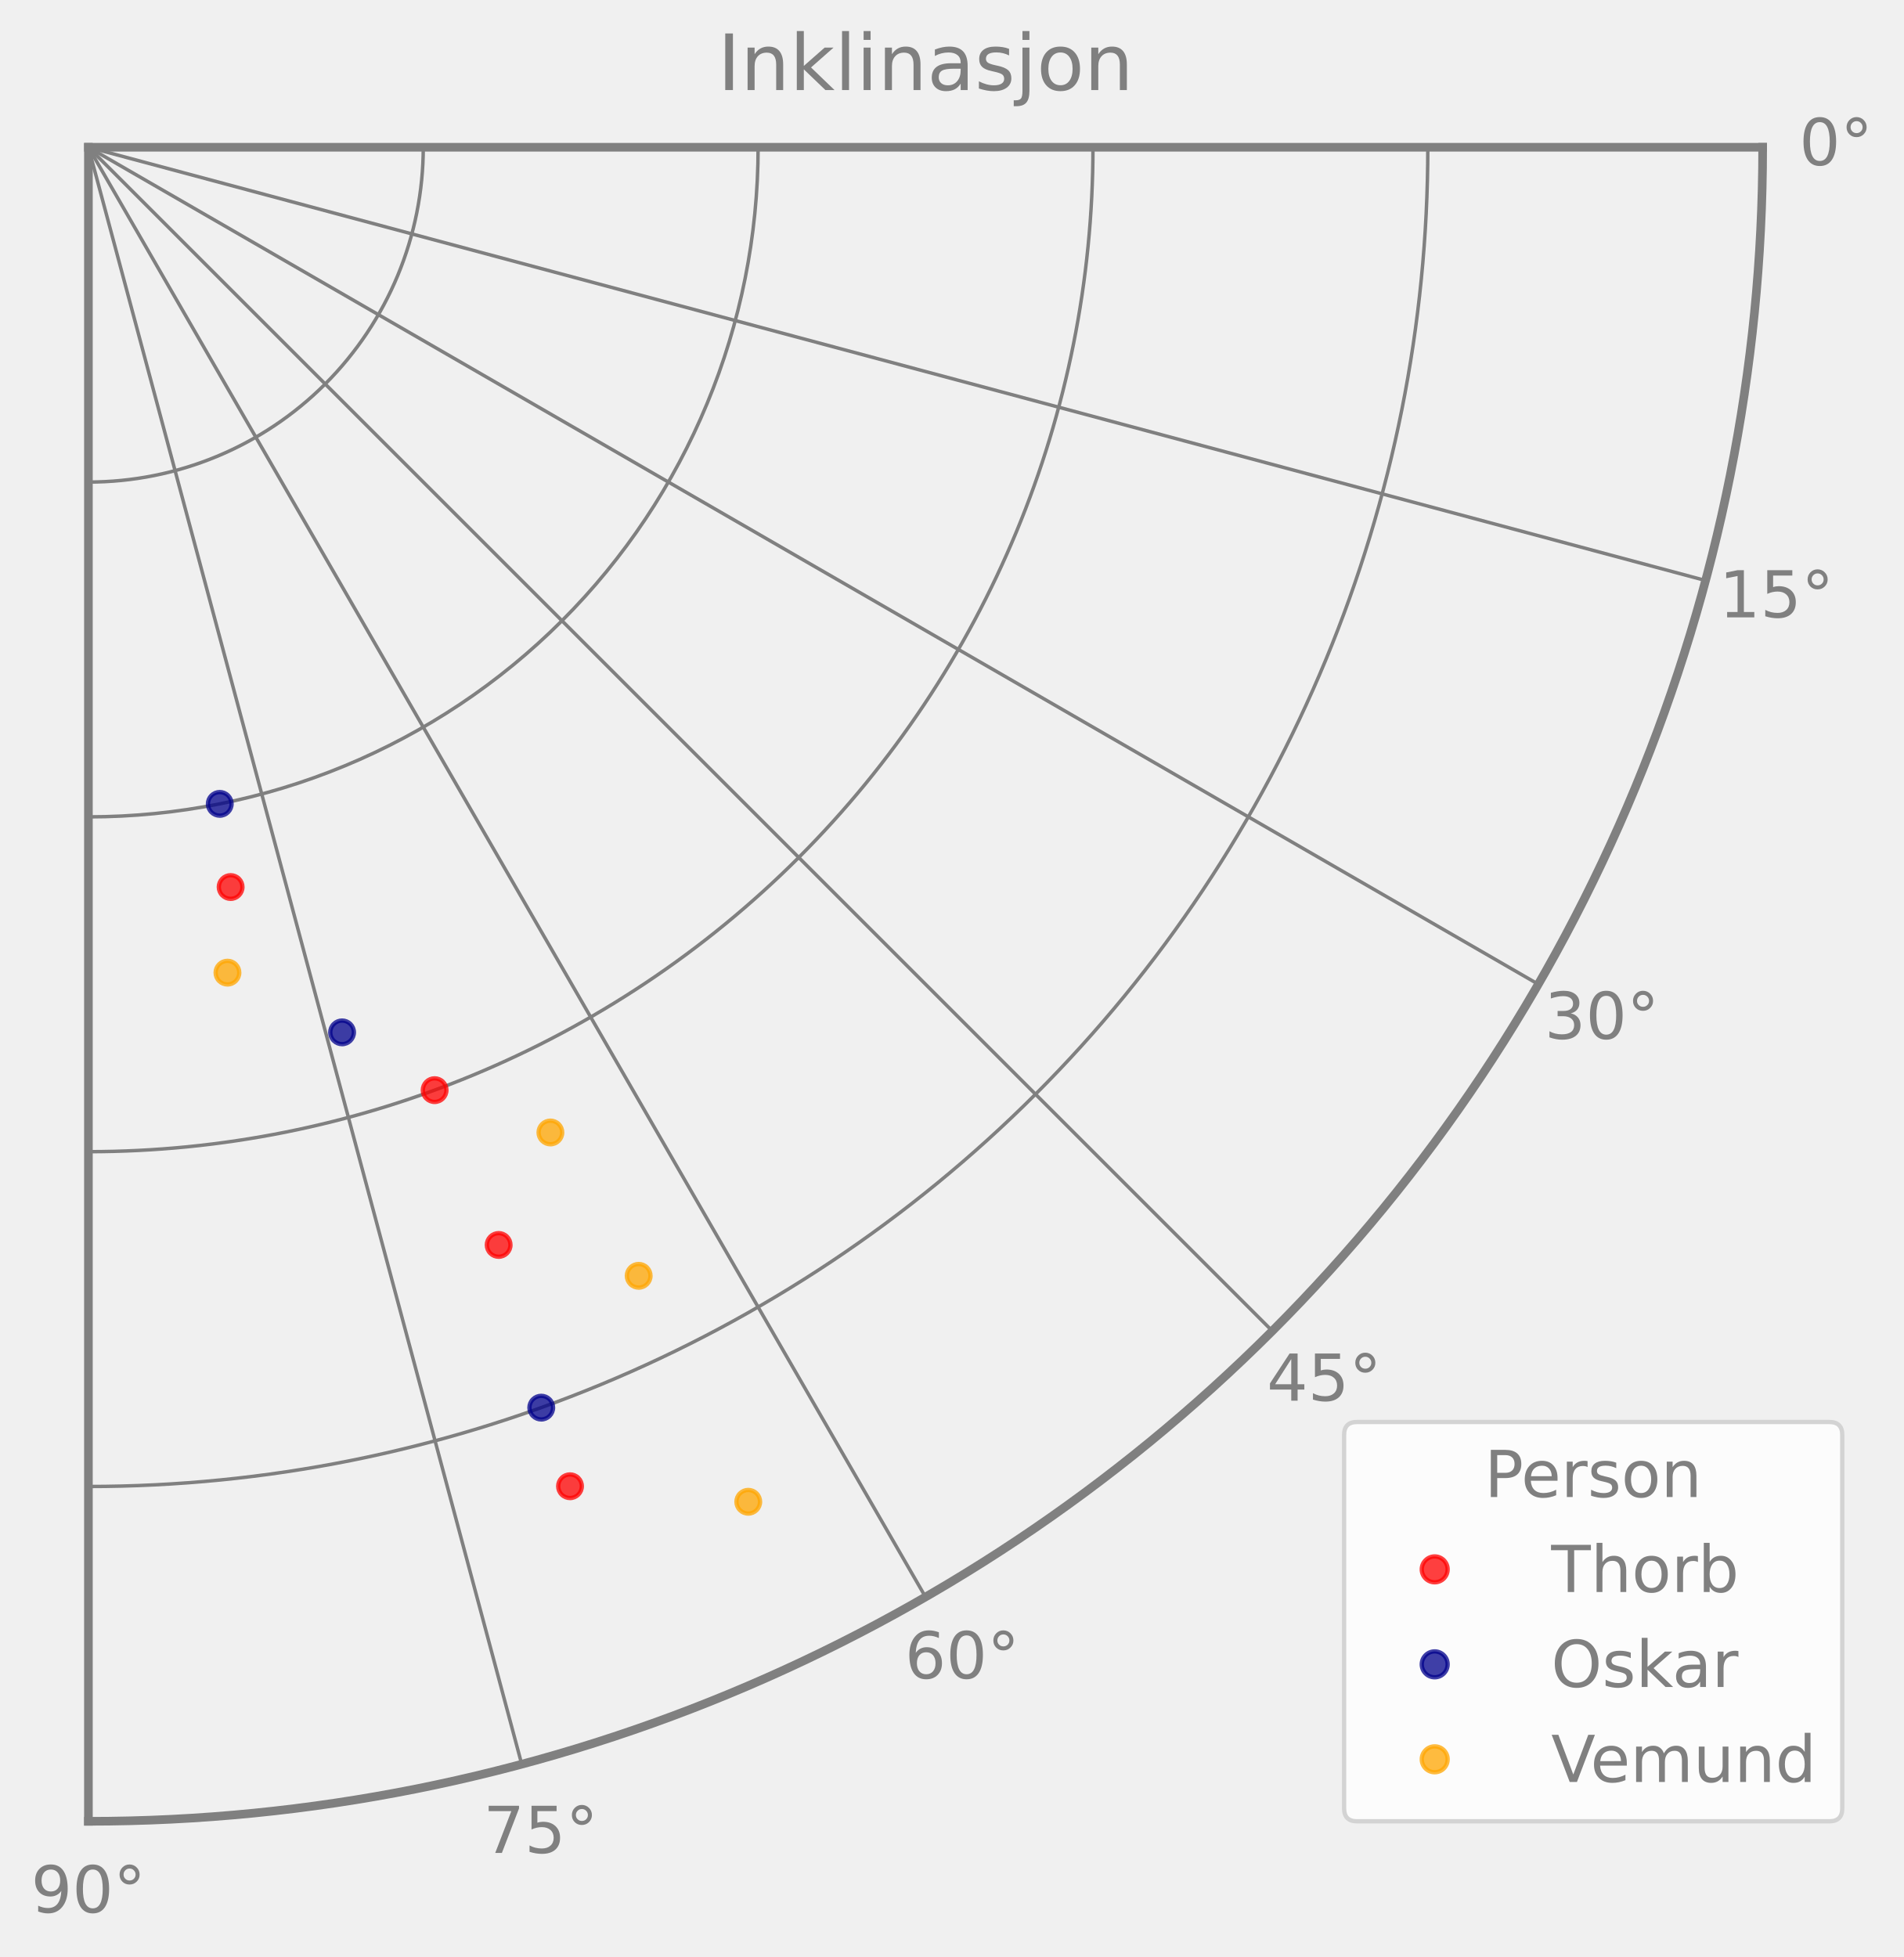
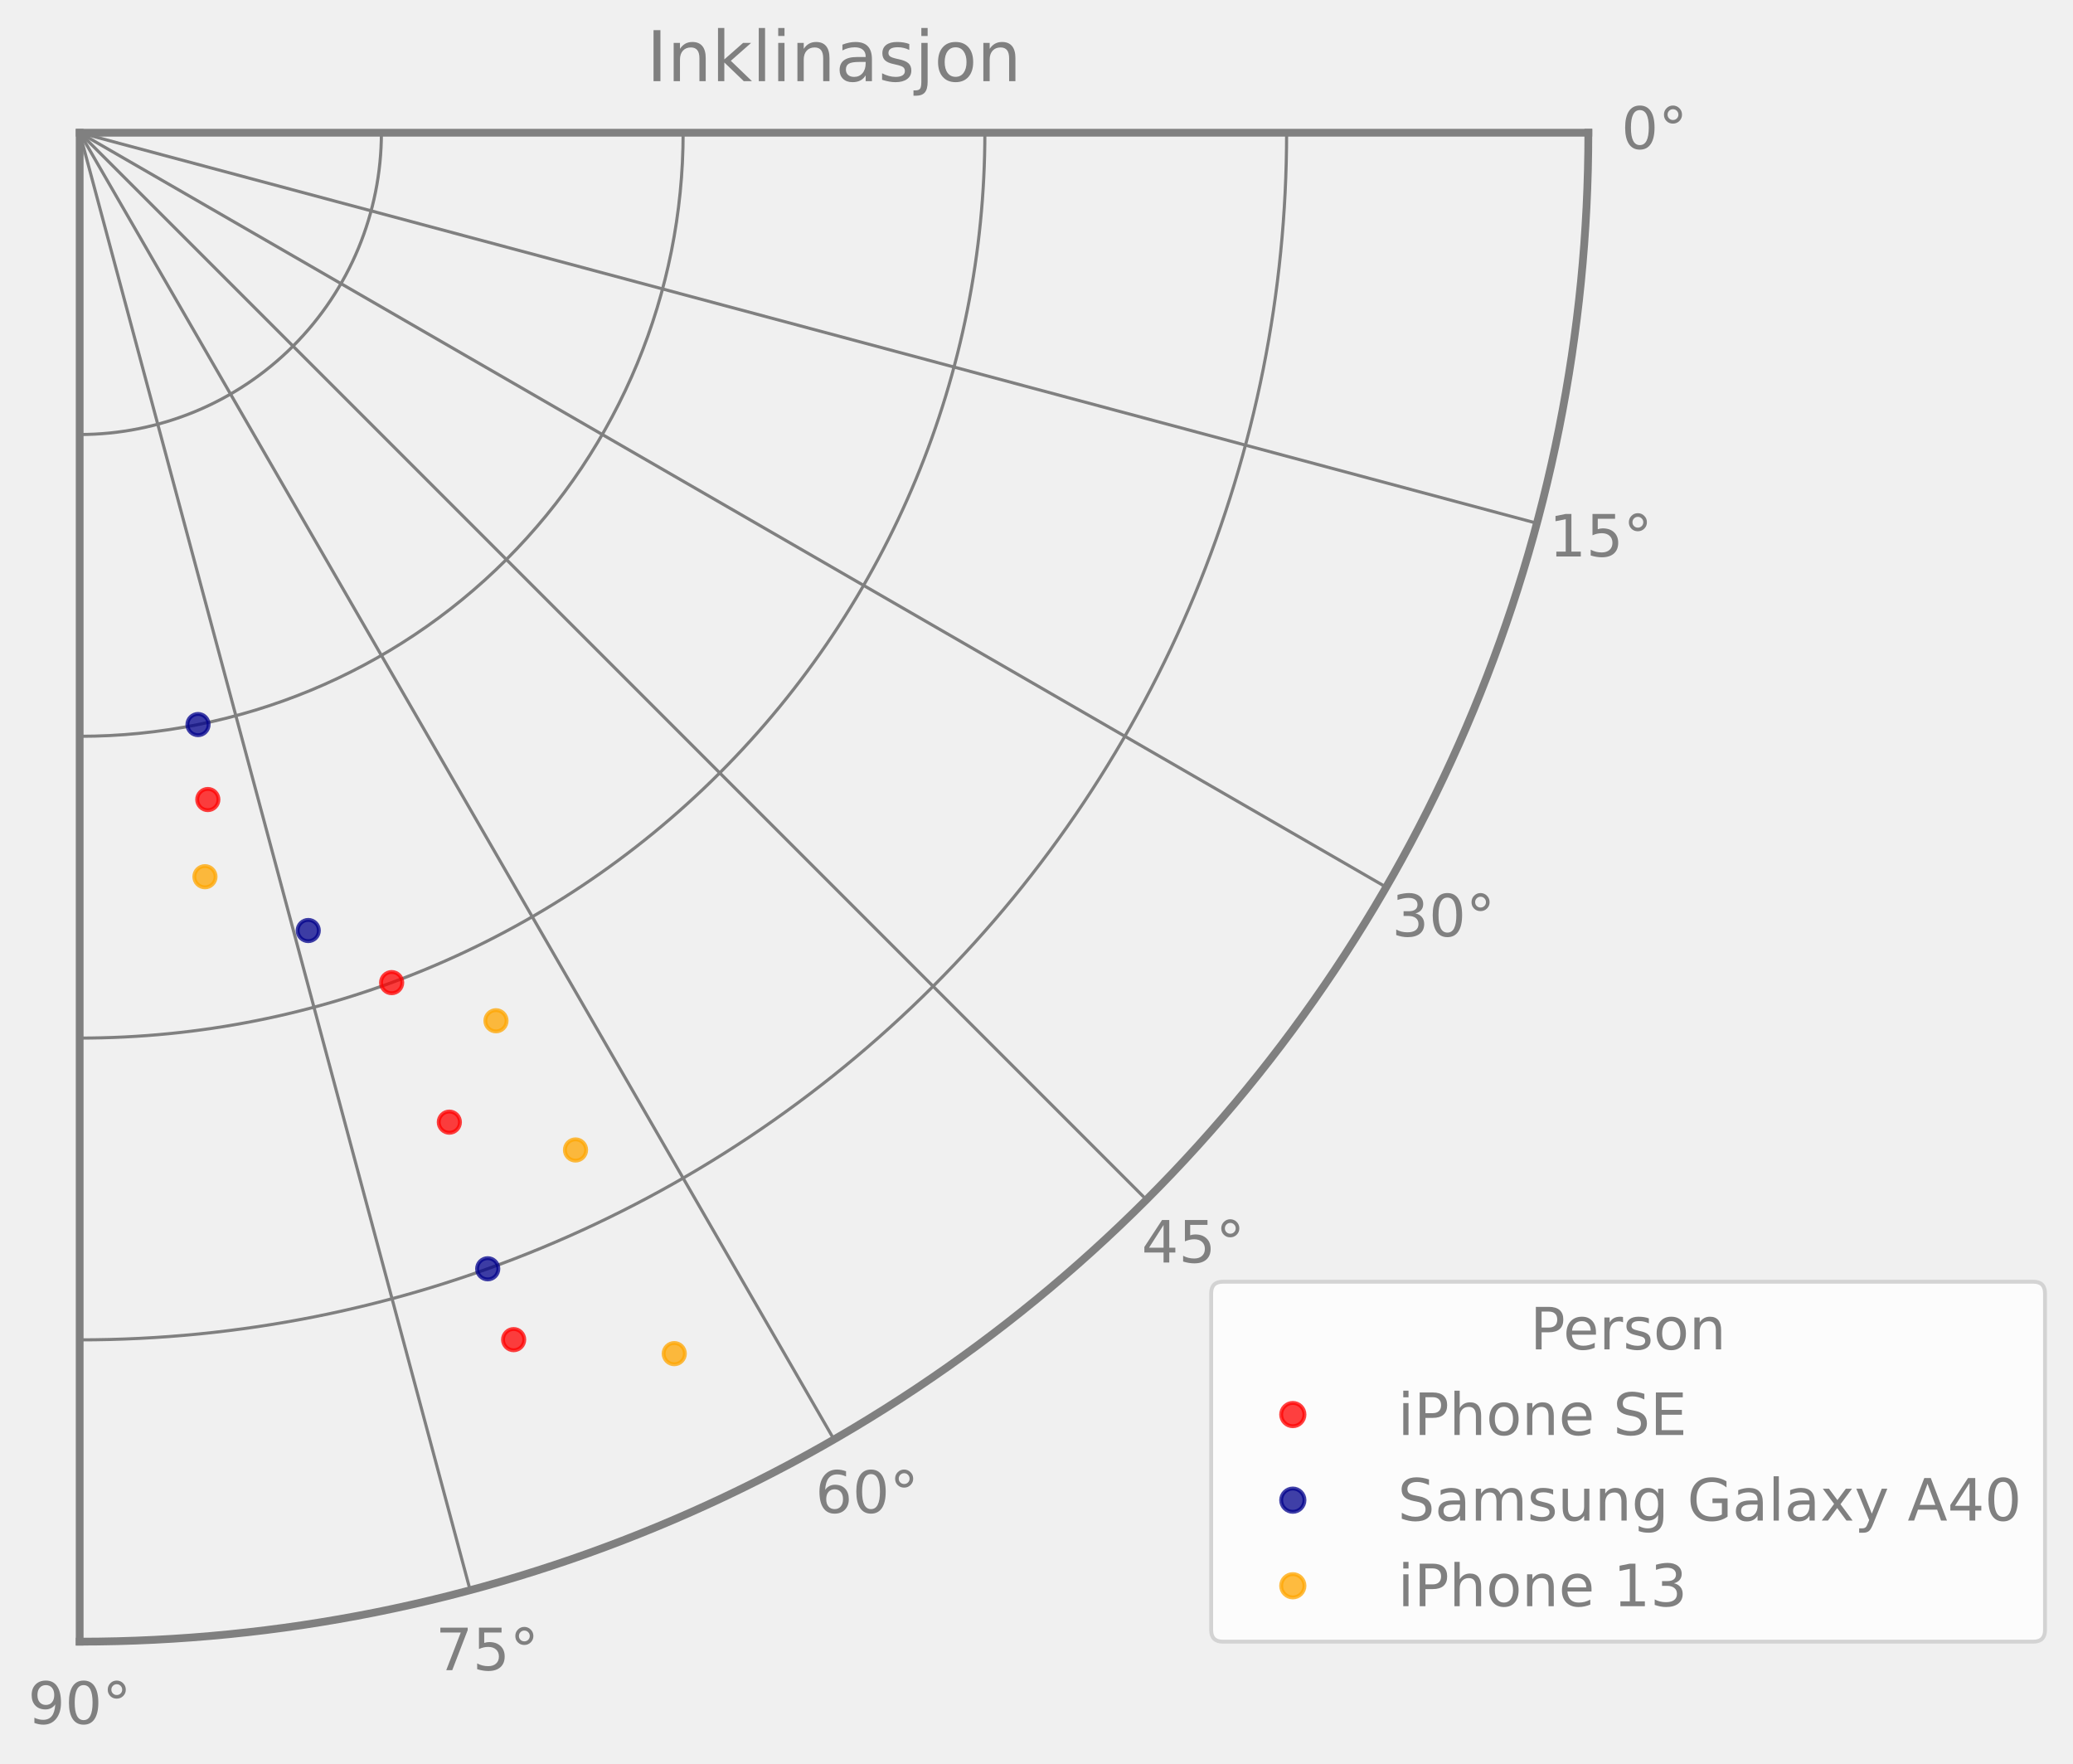
- <svg xmlns="http://www.w3.org/2000/svg" xmlns:xlink="http://www.w3.org/1999/xlink" width="441.296pt" height="453.674pt" viewBox="0 0 441.296 453.674" version="1.1">
+ <svg xmlns="http://www.w3.org/2000/svg" xmlns:xlink="http://www.w3.org/1999/xlink" width="533.242pt" height="453.674pt" viewBox="0 0 533.242 453.674" version="1.1">
  <defs>
    <style type="text/css">*{stroke-linejoin: round; stroke-linecap: butt}</style>
  </defs>
  <g id="figure_1">
    <g id="patch_1">
-       <path d="M 0 453.674  L 441.296 453.674  L 441.296 0  L 0 0  L 0 453.674  z " style="fill: none" />
+       <path d="M 0 453.674  L 533.242 453.674  L 533.242 0  L 0 0  L 0 453.674  z " style="fill: none" />
    </g>
    <g id="axes_1">
      <g id="patch_2">
        <path d="M 20.494 422.216  C 123.379 422.216 222.157 381.301 294.908 308.55  C 367.659 235.799 408.574 137.022 408.574 34.136  L 20.494 34.136  C 20.494 34.136 20.494 34.136 20.494 34.136  C 20.494 34.136 20.494 34.136 20.494 34.136  L 20.494 422.216  z " style="fill: none" />
      </g>
      <g id="matplotlib.axis_1">
        <g id="xtick_1">
          <g id="line2d_1">
-             <path d="M 20.494 34.136  L 408.574 34.136  " clip-path="url(#p65b5b45938)" style="fill: none; stroke: #808080; stroke-width: 0.8; stroke-linecap: square" />
+             <path d="M 20.494 34.136  L 408.574 34.136  " clip-path="url(#p494f1b8b75)" style="fill: none; stroke: #808080; stroke-width: 0.8; stroke-linecap: square" />
          </g>
          <g id="text_1">
            <g style="fill: #808080" transform="translate(417.0519 38.27484) scale(0.15 -0.15)">
              <defs>
                <path id="DejaVuSans-30" d="M 2034 4250  Q 1547 4250 1301 3770  Q 1056 3291 1056 2328  Q 1056 1369 1301 889  Q 1547 409 2034 409  Q 2525 409 2770 889  Q 3016 1369 3016 2328  Q 3016 3291 2770 3770  Q 2525 4250 2034 4250  z M 2034 4750  Q 2819 4750 3233 4129  Q 3647 3509 3647 2328  Q 3647 1150 3233 529  Q 2819 -91 2034 -91  Q 1250 -91 836 529  Q 422 1150 422 2328  Q 422 3509 836 4129  Q 1250 4750 2034 4750  z " transform="scale(0.015625)" />
                <path id="DejaVuSans-b0" d="M 1600 4347  Q 1350 4347 1178 4173  Q 1006 4000 1006 3750  Q 1006 3503 1178 3333  Q 1350 3163 1600 3163  Q 1850 3163 2022 3333  Q 2194 3503 2194 3750  Q 2194 3997 2020 4172  Q 1847 4347 1600 4347  z M 1600 4750  Q 1800 4750 1984 4673  Q 2169 4597 2303 4453  Q 2447 4313 2519 4134  Q 2591 3956 2591 3750  Q 2591 3338 2302 3052  Q 2013 2766 1594 2766  Q 1172 2766 890 3047  Q 609 3328 609 3750  Q 609 4169 896 4459  Q 1184 4750 1600 4750  z " transform="scale(0.015625)" />
              </defs>
              <use xlink:href="#DejaVuSans-30" />
              <use xlink:href="#DejaVuSans-b0" x="63.623" />
            </g>
          </g>
        </g>
        <g id="xtick_2">
          <g id="line2d_2">
-             <path d="M 20.494 34.136  L 395.35 134.578  " clip-path="url(#p65b5b45938)" style="fill: none; stroke: #808080; stroke-width: 0.8; stroke-linecap: square" />
+             <path d="M 20.494 34.136  L 395.35 134.578  " clip-path="url(#p494f1b8b75)" style="fill: none; stroke: #808080; stroke-width: 0.8; stroke-linecap: square" />
          </g>
          <g id="text_2">
            <g style="fill: #808080" transform="translate(398.4772 143.1173) scale(0.15 -0.15)">
              <defs>
                <path id="DejaVuSans-31" d="M 794 531  L 1825 531  L 1825 4091  L 703 3866  L 703 4441  L 1819 4666  L 2450 4666  L 2450 531  L 3481 531  L 3481 0  L 794 0  L 794 531  z " transform="scale(0.015625)" />
                <path id="DejaVuSans-35" d="M 691 4666  L 3169 4666  L 3169 4134  L 1269 4134  L 1269 2991  Q 1406 3038 1543 3061  Q 1681 3084 1819 3084  Q 2600 3084 3056 2656  Q 3513 2228 3513 1497  Q 3513 744 3044 326  Q 2575 -91 1722 -91  Q 1428 -91 1123 -41  Q 819 9 494 109  L 494 744  Q 775 591 1075 516  Q 1375 441 1709 441  Q 2250 441 2565 725  Q 2881 1009 2881 1497  Q 2881 1984 2565 2268  Q 2250 2553 1709 2553  Q 1456 2553 1204 2497  Q 953 2441 691 2322  L 691 4666  z " transform="scale(0.015625)" />
              </defs>
              <use xlink:href="#DejaVuSans-31" />
              <use xlink:href="#DejaVuSans-35" x="63.623" />
              <use xlink:href="#DejaVuSans-b0" x="127.246" />
            </g>
          </g>
        </g>
        <g id="xtick_3">
          <g id="line2d_3">
-             <path d="M 20.494 34.136  L 356.581 228.176  " clip-path="url(#p65b5b45938)" style="fill: none; stroke: #808080; stroke-width: 0.8; stroke-linecap: square" />
+             <path d="M 20.494 34.136  L 356.581 228.176  " clip-path="url(#p494f1b8b75)" style="fill: none; stroke: #808080; stroke-width: 0.8; stroke-linecap: square" />
          </g>
          <g id="text_3">
            <g style="fill: #808080" transform="translate(358.0096 240.8148) scale(0.15 -0.15)">
              <defs>
                <path id="DejaVuSans-33" d="M 2597 2516  Q 3050 2419 3304 2112  Q 3559 1806 3559 1356  Q 3559 666 3084 287  Q 2609 -91 1734 -91  Q 1441 -91 1130 -33  Q 819 25 488 141  L 488 750  Q 750 597 1062 519  Q 1375 441 1716 441  Q 2309 441 2620 675  Q 2931 909 2931 1356  Q 2931 1769 2642 2001  Q 2353 2234 1838 2234  L 1294 2234  L 1294 2753  L 1863 2753  Q 2328 2753 2575 2939  Q 2822 3125 2822 3475  Q 2822 3834 2567 4026  Q 2313 4219 1838 4219  Q 1578 4219 1281 4162  Q 984 4106 628 3988  L 628 4550  Q 988 4650 1302 4700  Q 1616 4750 1894 4750  Q 2613 4750 3031 4423  Q 3450 4097 3450 3541  Q 3450 3153 3228 2886  Q 3006 2619 2597 2516  z " transform="scale(0.015625)" />
              </defs>
              <use xlink:href="#DejaVuSans-33" />
              <use xlink:href="#DejaVuSans-30" x="63.623" />
              <use xlink:href="#DejaVuSans-b0" x="127.246" />
            </g>
          </g>
        </g>
        <g id="xtick_4">
          <g id="line2d_4">
-             <path d="M 20.494 34.136  L 294.908 308.55  " clip-path="url(#p65b5b45938)" style="fill: none; stroke: #808080; stroke-width: 0.8; stroke-linecap: square" />
+             <path d="M 20.494 34.136  L 294.908 308.55  " clip-path="url(#p494f1b8b75)" style="fill: none; stroke: #808080; stroke-width: 0.8; stroke-linecap: square" />
          </g>
          <g id="text_4">
            <g style="fill: #808080" transform="translate(293.6348 324.7097) scale(0.15 -0.15)">
              <defs>
                <path id="DejaVuSans-34" d="M 2419 4116  L 825 1625  L 2419 1625  L 2419 4116  z M 2253 4666  L 3047 4666  L 3047 1625  L 3713 1625  L 3713 1100  L 3047 1100  L 3047 0  L 2419 0  L 2419 1100  L 313 1100  L 313 1709  L 2253 4666  z " transform="scale(0.015625)" />
              </defs>
              <use xlink:href="#DejaVuSans-34" />
              <use xlink:href="#DejaVuSans-35" x="63.623" />
              <use xlink:href="#DejaVuSans-b0" x="127.246" />
            </g>
          </g>
        </g>
        <g id="xtick_5">
          <g id="line2d_5">
-             <path d="M 20.494 34.136  L 214.534 370.223  " clip-path="url(#p65b5b45938)" style="fill: none; stroke: #808080; stroke-width: 0.8; stroke-linecap: square" />
+             <path d="M 20.494 34.136  L 214.534 370.223  " clip-path="url(#p494f1b8b75)" style="fill: none; stroke: #808080; stroke-width: 0.8; stroke-linecap: square" />
          </g>
          <g id="text_5">
            <g style="fill: #808080" transform="translate(209.74 389.0844) scale(0.15 -0.15)">
              <defs>
                <path id="DejaVuSans-36" d="M 2113 2584  Q 1688 2584 1439 2293  Q 1191 2003 1191 1497  Q 1191 994 1439 701  Q 1688 409 2113 409  Q 2538 409 2786 701  Q 3034 994 3034 1497  Q 3034 2003 2786 2293  Q 2538 2584 2113 2584  z M 3366 4563  L 3366 3988  Q 3128 4100 2886 4159  Q 2644 4219 2406 4219  Q 1781 4219 1451 3797  Q 1122 3375 1075 2522  Q 1259 2794 1537 2939  Q 1816 3084 2150 3084  Q 2853 3084 3261 2657  Q 3669 2231 3669 1497  Q 3669 778 3244 343  Q 2819 -91 2113 -91  Q 1303 -91 875 529  Q 447 1150 447 2328  Q 447 3434 972 4092  Q 1497 4750 2381 4750  Q 2619 4750 2861 4703  Q 3103 4656 3366 4563  z " transform="scale(0.015625)" />
              </defs>
              <use xlink:href="#DejaVuSans-36" />
              <use xlink:href="#DejaVuSans-30" x="63.623" />
              <use xlink:href="#DejaVuSans-b0" x="127.246" />
            </g>
          </g>
        </g>
        <g id="xtick_6">
          <g id="line2d_6">
-             <path d="M 20.494 34.136  L 120.936 408.992  " clip-path="url(#p65b5b45938)" style="fill: none; stroke: #808080; stroke-width: 0.8; stroke-linecap: square" />
+             <path d="M 20.494 34.136  L 120.936 408.992  " clip-path="url(#p494f1b8b75)" style="fill: none; stroke: #808080; stroke-width: 0.8; stroke-linecap: square" />
          </g>
          <g id="text_6">
            <g style="fill: #808080" transform="translate(112.0424 429.5521) scale(0.15 -0.15)">
              <defs>
                <path id="DejaVuSans-37" d="M 525 4666  L 3525 4666  L 3525 4397  L 1831 0  L 1172 0  L 2766 4134  L 525 4134  L 525 4666  z " transform="scale(0.015625)" />
              </defs>
              <use xlink:href="#DejaVuSans-37" />
              <use xlink:href="#DejaVuSans-35" x="63.623" />
              <use xlink:href="#DejaVuSans-b0" x="127.246" />
            </g>
          </g>
        </g>
        <g id="xtick_7">
          <g id="line2d_7">
-             <path d="M 20.494 34.136  L 20.494 422.216  " clip-path="url(#p65b5b45938)" style="fill: none; stroke: #808080; stroke-width: 0.8; stroke-linecap: square" />
+             <path d="M 20.494 34.136  L 20.494 422.216  " clip-path="url(#p494f1b8b75)" style="fill: none; stroke: #808080; stroke-width: 0.8; stroke-linecap: square" />
          </g>
          <g id="text_7">
            <g style="fill: #808080" transform="translate(7.2 443.3548) scale(0.15 -0.15)">
              <defs>
                <path id="DejaVuSans-39" d="M 703 97  L 703 672  Q 941 559 1184 500  Q 1428 441 1663 441  Q 2288 441 2617 861  Q 2947 1281 2994 2138  Q 2813 1869 2534 1725  Q 2256 1581 1919 1581  Q 1219 1581 811 2004  Q 403 2428 403 3163  Q 403 3881 828 4315  Q 1253 4750 1959 4750  Q 2769 4750 3195 4129  Q 3622 3509 3622 2328  Q 3622 1225 3098 567  Q 2575 -91 1691 -91  Q 1453 -91 1209 -44  Q 966 3 703 97  z M 1959 2075  Q 2384 2075 2632 2365  Q 2881 2656 2881 3163  Q 2881 3666 2632 3958  Q 2384 4250 1959 4250  Q 1534 4250 1286 3958  Q 1038 3666 1038 3163  Q 1038 2656 1286 2365  Q 1534 2075 1959 2075  z " transform="scale(0.015625)" />
              </defs>
              <use xlink:href="#DejaVuSans-39" />
              <use xlink:href="#DejaVuSans-30" x="63.623" />
              <use xlink:href="#DejaVuSans-b0" x="127.246" />
            </g>
          </g>
        </g>
      </g>
      <g id="matplotlib.axis_2">
        <g id="ytick_1">
          <g id="line2d_8">
-             <path d="M 20.494 34.136  C 20.494 34.136 20.494 34.136 20.494 34.136  C 20.494 34.136 20.494 34.136 20.494 34.136  " clip-path="url(#p65b5b45938)" style="fill: none; stroke: #808080; stroke-width: 0.8; stroke-linecap: square" />
+             <path d="M 20.494 34.136  C 20.494 34.136 20.494 34.136 20.494 34.136  C 20.494 34.136 20.494 34.136 20.494 34.136  " clip-path="url(#p494f1b8b75)" style="fill: none; stroke: #808080; stroke-width: 0.8; stroke-linecap: square" />
          </g>
        </g>
        <g id="ytick_2">
          <g id="line2d_9">
-             <path d="M 98.11 34.136  C 98.11 54.713 89.927 74.468 75.377 89.019  C 60.826 103.569 41.071 111.752 20.494 111.752  " clip-path="url(#p65b5b45938)" style="fill: none; stroke: #808080; stroke-width: 0.8; stroke-linecap: square" />
+             <path d="M 98.11 34.136  C 98.11 54.713 89.927 74.468 75.377 89.019  C 60.826 103.569 41.071 111.752 20.494 111.752  " clip-path="url(#p494f1b8b75)" style="fill: none; stroke: #808080; stroke-width: 0.8; stroke-linecap: square" />
          </g>
        </g>
        <g id="ytick_3">
          <g id="line2d_10">
-             <path d="M 175.726 34.136  C 175.726 75.29 159.36 114.801 130.259 143.901  C 101.159 173.002 61.648 189.368 20.494 189.368  " clip-path="url(#p65b5b45938)" style="fill: none; stroke: #808080; stroke-width: 0.8; stroke-linecap: square" />
+             <path d="M 175.726 34.136  C 175.726 75.29 159.36 114.801 130.259 143.901  C 101.159 173.002 61.648 189.368 20.494 189.368  " clip-path="url(#p494f1b8b75)" style="fill: none; stroke: #808080; stroke-width: 0.8; stroke-linecap: square" />
          </g>
        </g>
        <g id="ytick_4">
          <g id="line2d_11">
-             <path d="M 253.342 34.136  C 253.342 95.867 228.793 155.133 185.142 198.784  C 141.491 242.435 82.225 266.984 20.494 266.984  " clip-path="url(#p65b5b45938)" style="fill: none; stroke: #808080; stroke-width: 0.8; stroke-linecap: square" />
+             <path d="M 253.342 34.136  C 253.342 95.867 228.793 155.133 185.142 198.784  C 141.491 242.435 82.225 266.984 20.494 266.984  " clip-path="url(#p494f1b8b75)" style="fill: none; stroke: #808080; stroke-width: 0.8; stroke-linecap: square" />
          </g>
        </g>
        <g id="ytick_5">
          <g id="line2d_12">
-             <path d="M 330.958 34.136  C 330.958 116.444 298.226 195.466 240.025 253.667  C 181.824 311.868 102.802 344.6 20.494 344.6  " clip-path="url(#p65b5b45938)" style="fill: none; stroke: #808080; stroke-width: 0.8; stroke-linecap: square" />
+             <path d="M 330.958 34.136  C 330.958 116.444 298.226 195.466 240.025 253.667  C 181.824 311.868 102.802 344.6 20.494 344.6  " clip-path="url(#p494f1b8b75)" style="fill: none; stroke: #808080; stroke-width: 0.8; stroke-linecap: square" />
          </g>
        </g>
        <g id="ytick_6">
          <g id="line2d_13">
-             <path d="M 408.574 34.136  C 408.574 137.022 367.659 235.799 294.908 308.55  C 222.157 381.301 123.379 422.216 20.494 422.216  " clip-path="url(#p65b5b45938)" style="fill: none; stroke: #808080; stroke-width: 0.8; stroke-linecap: square" />
+             <path d="M 408.574 34.136  C 408.574 137.022 367.659 235.799 294.908 308.55  C 222.157 381.301 123.379 422.216 20.494 422.216  " clip-path="url(#p494f1b8b75)" style="fill: none; stroke: #808080; stroke-width: 0.8; stroke-linecap: square" />
          </g>
        </g>
      </g>
      <g id="PathCollection_1">
        <defs>
-           <path id="C0_0_f828c34787" d="M 0 2.739  C 0.726 2.739 1.423 2.45 1.936 1.936  C 2.45 1.423 2.739 0.726 2.739 -0  C 2.739 -0.726 2.45 -1.423 1.936 -1.936  C 1.423 -2.45 0.726 -2.739 0 -2.739  C -0.726 -2.739 -1.423 -2.45 -1.936 -1.936  C -2.45 -1.423 -2.739 -0.726 -2.739 0  C -2.739 0.726 -2.45 1.423 -1.936 1.936  C -1.423 2.45 -0.726 2.739 0 2.739  z " />
+           <path id="C0_0_fd489188f7" d="M 0 2.739  C 0.726 2.739 1.423 2.45 1.936 1.936  C 2.45 1.423 2.739 0.726 2.739 -0  C 2.739 -0.726 2.45 -1.423 1.936 -1.936  C 1.423 -2.45 0.726 -2.739 0 -2.739  C -0.726 -2.739 -1.423 -2.45 -1.936 -1.936  C -2.45 -1.423 -2.739 -0.726 -2.739 0  C -2.739 0.726 -2.45 1.423 -1.936 1.936  C -1.423 2.45 -0.726 2.739 0 2.739  z " />
        </defs>
-         <g clip-path="url(#p65b5b45938)">
-           <use xlink:href="#C0_0_f828c34787" x="50.937" y="186.353" style="fill: #00008b; fill-opacity: 0.75; stroke: #00008b; stroke-opacity: 0.75" />
-         </g>
-         <g clip-path="url(#p65b5b45938)">
-           <use xlink:href="#C0_0_f828c34787" x="53.457" y="205.633" style="fill: #ff0000; fill-opacity: 0.75; stroke: #ff0000; stroke-opacity: 0.75" />
-         </g>
-         <g clip-path="url(#p65b5b45938)">
-           <use xlink:href="#C0_0_f828c34787" x="52.72" y="225.481" style="fill: #ffa500; fill-opacity: 0.75; stroke: #ffa500; stroke-opacity: 0.75" />
-         </g>
-         <g clip-path="url(#p65b5b45938)">
-           <use xlink:href="#C0_0_f828c34787" x="79.291" y="239.322" style="fill: #00008b; fill-opacity: 0.75; stroke: #00008b; stroke-opacity: 0.75" />
-         </g>
-         <g clip-path="url(#p65b5b45938)">
-           <use xlink:href="#C0_0_f828c34787" x="100.743" y="252.718" style="fill: #ff0000; fill-opacity: 0.75; stroke: #ff0000; stroke-opacity: 0.75" />
-         </g>
-         <g clip-path="url(#p65b5b45938)">
-           <use xlink:href="#C0_0_f828c34787" x="127.579" y="262.53" style="fill: #ffa500; fill-opacity: 0.75; stroke: #ffa500; stroke-opacity: 0.75" />
-         </g>
-         <g clip-path="url(#p65b5b45938)">
-           <use xlink:href="#C0_0_f828c34787" x="115.585" y="288.605" style="fill: #ff0000; fill-opacity: 0.75; stroke: #ff0000; stroke-opacity: 0.75" />
-         </g>
-         <g clip-path="url(#p65b5b45938)">
-           <use xlink:href="#C0_0_f828c34787" x="148.04" y="295.761" style="fill: #ffa500; fill-opacity: 0.75; stroke: #ffa500; stroke-opacity: 0.75" />
-         </g>
-         <g clip-path="url(#p65b5b45938)">
-           <use xlink:href="#C0_0_f828c34787" x="125.456" y="326.319" style="fill: #00008b; fill-opacity: 0.75; stroke: #00008b; stroke-opacity: 0.75" />
-         </g>
-         <g clip-path="url(#p65b5b45938)">
-           <use xlink:href="#C0_0_f828c34787" x="132.124" y="344.541" style="fill: #ff0000; fill-opacity: 0.75; stroke: #ff0000; stroke-opacity: 0.75" />
-         </g>
-         <g clip-path="url(#p65b5b45938)">
-           <use xlink:href="#C0_0_f828c34787" x="173.44" y="348.14" style="fill: #ffa500; fill-opacity: 0.75; stroke: #ffa500; stroke-opacity: 0.75" />
+         <g clip-path="url(#p494f1b8b75)">
+           <use xlink:href="#C0_0_fd489188f7" x="50.937" y="186.353" style="fill: #00008b; fill-opacity: 0.75; stroke: #00008b; stroke-opacity: 0.75" />
+         </g>
+         <g clip-path="url(#p494f1b8b75)">
+           <use xlink:href="#C0_0_fd489188f7" x="53.457" y="205.633" style="fill: #ff0000; fill-opacity: 0.75; stroke: #ff0000; stroke-opacity: 0.75" />
+         </g>
+         <g clip-path="url(#p494f1b8b75)">
+           <use xlink:href="#C0_0_fd489188f7" x="52.72" y="225.481" style="fill: #ffa500; fill-opacity: 0.75; stroke: #ffa500; stroke-opacity: 0.75" />
+         </g>
+         <g clip-path="url(#p494f1b8b75)">
+           <use xlink:href="#C0_0_fd489188f7" x="79.291" y="239.322" style="fill: #00008b; fill-opacity: 0.75; stroke: #00008b; stroke-opacity: 0.75" />
+         </g>
+         <g clip-path="url(#p494f1b8b75)">
+           <use xlink:href="#C0_0_fd489188f7" x="100.743" y="252.718" style="fill: #ff0000; fill-opacity: 0.75; stroke: #ff0000; stroke-opacity: 0.75" />
+         </g>
+         <g clip-path="url(#p494f1b8b75)">
+           <use xlink:href="#C0_0_fd489188f7" x="127.579" y="262.53" style="fill: #ffa500; fill-opacity: 0.75; stroke: #ffa500; stroke-opacity: 0.75" />
+         </g>
+         <g clip-path="url(#p494f1b8b75)">
+           <use xlink:href="#C0_0_fd489188f7" x="115.585" y="288.605" style="fill: #ff0000; fill-opacity: 0.75; stroke: #ff0000; stroke-opacity: 0.75" />
+         </g>
+         <g clip-path="url(#p494f1b8b75)">
+           <use xlink:href="#C0_0_fd489188f7" x="148.04" y="295.761" style="fill: #ffa500; fill-opacity: 0.75; stroke: #ffa500; stroke-opacity: 0.75" />
+         </g>
+         <g clip-path="url(#p494f1b8b75)">
+           <use xlink:href="#C0_0_fd489188f7" x="125.456" y="326.319" style="fill: #00008b; fill-opacity: 0.75; stroke: #00008b; stroke-opacity: 0.75" />
+         </g>
+         <g clip-path="url(#p494f1b8b75)">
+           <use xlink:href="#C0_0_fd489188f7" x="132.124" y="344.541" style="fill: #ff0000; fill-opacity: 0.75; stroke: #ff0000; stroke-opacity: 0.75" />
+         </g>
+         <g clip-path="url(#p494f1b8b75)">
+           <use xlink:href="#C0_0_fd489188f7" x="173.44" y="348.14" style="fill: #ffa500; fill-opacity: 0.75; stroke: #ffa500; stroke-opacity: 0.75" />
        </g>
      </g>
      <g id="PathCollection_2">
        <defs>
-           <path id="m3bd74c508a" d="M 0 0.05  C 0.013 0.05 0.026 0.045 0.035 0.035  C 0.045 0.026 0.05 0.013 0.05 0  C 0.05 -0.013 0.045 -0.026 0.035 -0.035  C 0.026 -0.045 0.013 -0.05 0 -0.05  C -0.013 -0.05 -0.026 -0.045 -0.035 -0.035  C -0.045 -0.026 -0.05 -0.013 -0.05 0  C -0.05 0.013 -0.045 0.026 -0.035 0.035  C -0.026 0.045 -0.013 0.05 0 0.05  z " style="stroke: #1f77b4" />
+           <path id="m1f1cce2ab1" d="M 0 0.05  C 0.013 0.05 0.026 0.045 0.035 0.035  C 0.045 0.026 0.05 0.013 0.05 0  C 0.05 -0.013 0.045 -0.026 0.035 -0.035  C 0.026 -0.045 0.013 -0.05 0 -0.05  C -0.013 -0.05 -0.026 -0.045 -0.035 -0.035  C -0.045 -0.026 -0.05 -0.013 -0.05 0  C -0.05 0.013 -0.045 0.026 -0.035 0.035  C -0.026 0.045 -0.013 0.05 0 0.05  z " style="stroke: #1f77b4" />
        </defs>
-         <g clip-path="url(#p65b5b45938)">
-           <use xlink:href="#m3bd74c508a" x="408.574" y="34.136" style="fill: #1f77b4; stroke: #1f77b4" />
+         <g clip-path="url(#p494f1b8b75)">
+           <use xlink:href="#m1f1cce2ab1" x="408.574" y="34.136" style="fill: #1f77b4; stroke: #1f77b4" />
        </g>
      </g>
      <g id="patch_3">
        <path d="M 20.494 422.216  C 123.379 422.216 222.157 381.301 294.908 308.55  C 367.659 235.799 408.574 137.022 408.574 34.136  " style="fill: none; stroke: #808080; stroke-width: 2; stroke-linejoin: miter; stroke-linecap: square" />
      </g>
      <g id="patch_4">
        <path d="M 20.494 34.136  L 408.574 34.136  " style="fill: none; stroke: #808080; stroke-width: 2; stroke-linejoin: miter; stroke-linecap: square" />
      </g>
      <g id="patch_5">
        <path d="M 20.494 34.136  L 20.494 422.216  " style="fill: none; stroke: #808080; stroke-width: 2; stroke-linejoin: miter; stroke-linecap: square" />
      </g>
      <g id="text_8">
        <g style="fill: #808080" transform="translate(166.3444 20.87719) scale(0.18 -0.18)">
          <defs>
            <path id="DejaVuSans-49" d="M 628 4666  L 1259 4666  L 1259 0  L 628 0  L 628 4666  z " transform="scale(0.015625)" />
            <path id="DejaVuSans-6e" d="M 3513 2113  L 3513 0  L 2938 0  L 2938 2094  Q 2938 2591 2744 2837  Q 2550 3084 2163 3084  Q 1697 3084 1428 2787  Q 1159 2491 1159 1978  L 1159 0  L 581 0  L 581 3500  L 1159 3500  L 1159 2956  Q 1366 3272 1645 3428  Q 1925 3584 2291 3584  Q 2894 3584 3203 3211  Q 3513 2838 3513 2113  z " transform="scale(0.015625)" />
            <path id="DejaVuSans-6b" d="M 581 4863  L 1159 4863  L 1159 1991  L 2875 3500  L 3609 3500  L 1753 1863  L 3688 0  L 2938 0  L 1159 1709  L 1159 0  L 581 0  L 581 4863  z " transform="scale(0.015625)" />
            <path id="DejaVuSans-6c" d="M 603 4863  L 1178 4863  L 1178 0  L 603 0  L 603 4863  z " transform="scale(0.015625)" />
            <path id="DejaVuSans-69" d="M 603 3500  L 1178 3500  L 1178 0  L 603 0  L 603 3500  z M 603 4863  L 1178 4863  L 1178 4134  L 603 4134  L 603 4863  z " transform="scale(0.015625)" />
            <path id="DejaVuSans-61" d="M 2194 1759  Q 1497 1759 1228 1600  Q 959 1441 959 1056  Q 959 750 1161 570  Q 1363 391 1709 391  Q 2188 391 2477 730  Q 2766 1069 2766 1631  L 2766 1759  L 2194 1759  z M 3341 1997  L 3341 0  L 2766 0  L 2766 531  Q 2569 213 2275 61  Q 1981 -91 1556 -91  Q 1019 -91 701 211  Q 384 513 384 1019  Q 384 1609 779 1909  Q 1175 2209 1959 2209  L 2766 2209  L 2766 2266  Q 2766 2663 2505 2880  Q 2244 3097 1772 3097  Q 1472 3097 1187 3025  Q 903 2953 641 2809  L 641 3341  Q 956 3463 1253 3523  Q 1550 3584 1831 3584  Q 2591 3584 2966 3190  Q 3341 2797 3341 1997  z " transform="scale(0.015625)" />
            <path id="DejaVuSans-73" d="M 2834 3397  L 2834 2853  Q 2591 2978 2328 3040  Q 2066 3103 1784 3103  Q 1356 3103 1142 2972  Q 928 2841 928 2578  Q 928 2378 1081 2264  Q 1234 2150 1697 2047  L 1894 2003  Q 2506 1872 2764 1633  Q 3022 1394 3022 966  Q 3022 478 2636 193  Q 2250 -91 1575 -91  Q 1294 -91 989 -36  Q 684 19 347 128  L 347 722  Q 666 556 975 473  Q 1284 391 1588 391  Q 1994 391 2212 530  Q 2431 669 2431 922  Q 2431 1156 2273 1281  Q 2116 1406 1581 1522  L 1381 1569  Q 847 1681 609 1914  Q 372 2147 372 2553  Q 372 3047 722 3315  Q 1072 3584 1716 3584  Q 2034 3584 2315 3537  Q 2597 3491 2834 3397  z " transform="scale(0.015625)" />
            <path id="DejaVuSans-6a" d="M 603 3500  L 1178 3500  L 1178 -63  Q 1178 -731 923 -1031  Q 669 -1331 103 -1331  L -116 -1331  L -116 -844  L 38 -844  Q 366 -844 484 -692  Q 603 -541 603 -63  L 603 3500  z M 603 4863  L 1178 4863  L 1178 4134  L 603 4134  L 603 4863  z " transform="scale(0.015625)" />
            <path id="DejaVuSans-6f" d="M 1959 3097  Q 1497 3097 1228 2736  Q 959 2375 959 1747  Q 959 1119 1226 758  Q 1494 397 1959 397  Q 2419 397 2687 759  Q 2956 1122 2956 1747  Q 2956 2369 2687 2733  Q 2419 3097 1959 3097  z M 1959 3584  Q 2709 3584 3137 3096  Q 3566 2609 3566 1747  Q 3566 888 3137 398  Q 2709 -91 1959 -91  Q 1206 -91 779 398  Q 353 888 353 1747  Q 353 2609 779 3096  Q 1206 3584 1959 3584  z " transform="scale(0.015625)" />
          </defs>
          <use xlink:href="#DejaVuSans-49" />
          <use xlink:href="#DejaVuSans-6e" x="29.492" />
          <use xlink:href="#DejaVuSans-6b" x="92.871" />
          <use xlink:href="#DejaVuSans-6c" x="150.781" />
          <use xlink:href="#DejaVuSans-69" x="178.564" />
          <use xlink:href="#DejaVuSans-6e" x="206.348" />
          <use xlink:href="#DejaVuSans-61" x="269.727" />
          <use xlink:href="#DejaVuSans-73" x="331.006" />
          <use xlink:href="#DejaVuSans-6a" x="383.105" />
          <use xlink:href="#DejaVuSans-6f" x="410.889" />
          <use xlink:href="#DejaVuSans-6e" x="472.07" />
        </g>
      </g>
      <g id="legend_1">
        <g id="patch_6">
-           <path d="M 314.554 422.216  L 424.028 422.216  Q 427.028 422.216 427.028 419.216  L 427.028 332.647  Q 427.028 329.647 424.028 329.647  L 314.554 329.647  Q 311.554 329.647 311.554 332.647  L 311.554 419.216  Q 311.554 422.216 314.554 422.216  z " style="fill: #ffffff; opacity: 0.8; stroke: #cccccc; stroke-linejoin: miter" />
+           <path d="M 314.554 422.216  L 523.042 422.216  Q 526.042 422.216 526.042 419.216  L 526.042 332.647  Q 526.042 329.647 523.042 329.647  L 314.554 329.647  Q 311.554 329.647 311.554 332.647  L 311.554 419.216  Q 311.554 422.216 314.554 422.216  z " style="fill: #ffffff; opacity: 0.8; stroke: #cccccc; stroke-linejoin: miter" />
        </g>
        <g id="text_9">
-           <g style="fill: #808080" transform="translate(344.0932 347.0447) scale(0.15 -0.15)">
+           <g style="fill: #808080" transform="translate(393.6002 347.0447) scale(0.15 -0.15)">
            <defs>
              <path id="DejaVuSans-50" d="M 1259 4147  L 1259 2394  L 2053 2394  Q 2494 2394 2734 2622  Q 2975 2850 2975 3272  Q 2975 3691 2734 3919  Q 2494 4147 2053 4147  L 1259 4147  z M 628 4666  L 2053 4666  Q 2838 4666 3239 4311  Q 3641 3956 3641 3272  Q 3641 2581 3239 2228  Q 2838 1875 2053 1875  L 1259 1875  L 1259 0  L 628 0  L 628 4666  z " transform="scale(0.015625)" />
              <path id="DejaVuSans-65" d="M 3597 1894  L 3597 1613  L 953 1613  Q 991 1019 1311 708  Q 1631 397 2203 397  Q 2534 397 2845 478  Q 3156 559 3463 722  L 3463 178  Q 3153 47 2828 -22  Q 2503 -91 2169 -91  Q 1331 -91 842 396  Q 353 884 353 1716  Q 353 2575 817 3079  Q 1281 3584 2069 3584  Q 2775 3584 3186 3129  Q 3597 2675 3597 1894  z M 3022 2063  Q 3016 2534 2758 2815  Q 2500 3097 2075 3097  Q 1594 3097 1305 2825  Q 1016 2553 972 2059  L 3022 2063  z " transform="scale(0.015625)" />
              <path id="DejaVuSans-72" d="M 2631 2963  Q 2534 3019 2420 3045  Q 2306 3072 2169 3072  Q 1681 3072 1420 2755  Q 1159 2438 1159 1844  L 1159 0  L 581 0  L 581 3500  L 1159 3500  L 1159 2956  Q 1341 3275 1631 3429  Q 1922 3584 2338 3584  Q 2397 3584 2469 3576  Q 2541 3569 2628 3553  L 2631 2963  z " transform="scale(0.015625)" />
            </defs>
            <use xlink:href="#DejaVuSans-50" />
            <use xlink:href="#DejaVuSans-65" x="56.678" />
            <use xlink:href="#DejaVuSans-72" x="118.201" />
            <use xlink:href="#DejaVuSans-73" x="159.314" />
            <use xlink:href="#DejaVuSans-6f" x="211.414" />
            <use xlink:href="#DejaVuSans-6e" x="272.596" />
          </g>
        </g>
        <g id="line2d_14">
          <defs>
-             <path id="m8e41612670" d="M 0 3  C 0.796 3 1.559 2.684 2.121 2.121  C 2.684 1.559 3 0.796 3 0  C 3 -0.796 2.684 -1.559 2.121 -2.121  C 1.559 -2.684 0.796 -3 0 -3  C -0.796 -3 -1.559 -2.684 -2.121 -2.121  C -2.684 -1.559 -3 -0.796 -3 0  C -3 0.796 -2.684 1.559 -2.121 2.121  C -1.559 2.684 -0.796 3 0 3  z " style="stroke: #ff0000; stroke-opacity: 0.75" />
+             <path id="mf36ae4f27e" d="M 0 3  C 0.796 3 1.559 2.684 2.121 2.121  C 2.684 1.559 3 0.796 3 0  C 3 -0.796 2.684 -1.559 2.121 -2.121  C 1.559 -2.684 0.796 -3 0 -3  C -0.796 -3 -1.559 -2.684 -2.121 -2.121  C -2.684 -1.559 -3 -0.796 -3 0  C -3 0.796 -2.684 1.559 -2.121 2.121  C -1.559 2.684 -0.796 3 0 3  z " style="stroke: #ff0000; stroke-opacity: 0.75" />
          </defs>
          <g>
-             <use xlink:href="#m8e41612670" x="332.554" y="363.812" style="fill: #ff0000; fill-opacity: 0.75; stroke: #ff0000; stroke-opacity: 0.75" />
+             <use xlink:href="#mf36ae4f27e" x="332.554" y="363.812" style="fill: #ff0000; fill-opacity: 0.75; stroke: #ff0000; stroke-opacity: 0.75" />
          </g>
        </g>
        <g id="text_10">
          <g style="fill: #808080" transform="translate(359.5537 369.0619) scale(0.15 -0.15)">
            <defs>
-               <path id="DejaVuSans-54" d="M -19 4666  L 3928 4666  L 3928 4134  L 2272 4134  L 2272 0  L 1638 0  L 1638 4134  L -19 4134  L -19 4666  z " transform="scale(0.015625)" />
              <path id="DejaVuSans-68" d="M 3513 2113  L 3513 0  L 2938 0  L 2938 2094  Q 2938 2591 2744 2837  Q 2550 3084 2163 3084  Q 1697 3084 1428 2787  Q 1159 2491 1159 1978  L 1159 0  L 581 0  L 581 4863  L 1159 4863  L 1159 2956  Q 1366 3272 1645 3428  Q 1925 3584 2291 3584  Q 2894 3584 3203 3211  Q 3513 2838 3513 2113  z " transform="scale(0.015625)" />
-               <path id="DejaVuSans-62" d="M 3116 1747  Q 3116 2381 2855 2742  Q 2594 3103 2138 3103  Q 1681 3103 1420 2742  Q 1159 2381 1159 1747  Q 1159 1113 1420 752  Q 1681 391 2138 391  Q 2594 391 2855 752  Q 3116 1113 3116 1747  z M 1159 2969  Q 1341 3281 1617 3432  Q 1894 3584 2278 3584  Q 2916 3584 3314 3078  Q 3713 2572 3713 1747  Q 3713 922 3314 415  Q 2916 -91 2278 -91  Q 1894 -91 1617 61  Q 1341 213 1159 525  L 1159 0  L 581 0  L 581 4863  L 1159 4863  L 1159 2969  z " transform="scale(0.015625)" />
+               <path id="DejaVuSans-20" transform="scale(0.015625)" />
+               <path id="DejaVuSans-53" d="M 3425 4513  L 3425 3897  Q 3066 4069 2747 4153  Q 2428 4238 2131 4238  Q 1616 4238 1336 4038  Q 1056 3838 1056 3469  Q 1056 3159 1242 3001  Q 1428 2844 1947 2747  L 2328 2669  Q 3034 2534 3370 2195  Q 3706 1856 3706 1288  Q 3706 609 3251 259  Q 2797 -91 1919 -91  Q 1588 -91 1214 -16  Q 841 59 441 206  L 441 856  Q 825 641 1194 531  Q 1563 422 1919 422  Q 2459 422 2753 634  Q 3047 847 3047 1241  Q 3047 1584 2836 1778  Q 2625 1972 2144 2069  L 1759 2144  Q 1053 2284 737 2584  Q 422 2884 422 3419  Q 422 4038 858 4394  Q 1294 4750 2059 4750  Q 2388 4750 2728 4690  Q 3069 4631 3425 4513  z " transform="scale(0.015625)" />
+               <path id="DejaVuSans-45" d="M 628 4666  L 3578 4666  L 3578 4134  L 1259 4134  L 1259 2753  L 3481 2753  L 3481 2222  L 1259 2222  L 1259 531  L 3634 531  L 3634 0  L 628 0  L 628 4666  z " transform="scale(0.015625)" />
            </defs>
-             <use xlink:href="#DejaVuSans-54" />
-             <use xlink:href="#DejaVuSans-68" x="61.084" />
-             <use xlink:href="#DejaVuSans-6f" x="124.463" />
-             <use xlink:href="#DejaVuSans-72" x="185.645" />
-             <use xlink:href="#DejaVuSans-62" x="226.758" />
+             <use xlink:href="#DejaVuSans-69" />
+             <use xlink:href="#DejaVuSans-50" x="27.783" />
+             <use xlink:href="#DejaVuSans-68" x="88.086" />
+             <use xlink:href="#DejaVuSans-6f" x="151.465" />
+             <use xlink:href="#DejaVuSans-6e" x="212.646" />
+             <use xlink:href="#DejaVuSans-65" x="276.025" />
+             <use xlink:href="#DejaVuSans-20" x="337.549" />
+             <use xlink:href="#DejaVuSans-53" x="369.336" />
+             <use xlink:href="#DejaVuSans-45" x="432.812" />
          </g>
        </g>
        <g id="line2d_15">
          <defs>
-             <path id="ma0fe358b09" d="M 0 3  C 0.796 3 1.559 2.684 2.121 2.121  C 2.684 1.559 3 0.796 3 0  C 3 -0.796 2.684 -1.559 2.121 -2.121  C 1.559 -2.684 0.796 -3 0 -3  C -0.796 -3 -1.559 -2.684 -2.121 -2.121  C -2.684 -1.559 -3 -0.796 -3 0  C -3 0.796 -2.684 1.559 -2.121 2.121  C -1.559 2.684 -0.796 3 0 3  z " style="stroke: #00008b; stroke-opacity: 0.75" />
+             <path id="m10d0d22600" d="M 0 3  C 0.796 3 1.559 2.684 2.121 2.121  C 2.684 1.559 3 0.796 3 0  C 3 -0.796 2.684 -1.559 2.121 -2.121  C 1.559 -2.684 0.796 -3 0 -3  C -0.796 -3 -1.559 -2.684 -2.121 -2.121  C -2.684 -1.559 -3 -0.796 -3 0  C -3 0.796 -2.684 1.559 -2.121 2.121  C -1.559 2.684 -0.796 3 0 3  z " style="stroke: #00008b; stroke-opacity: 0.75" />
          </defs>
          <g>
-             <use xlink:href="#ma0fe358b09" x="332.554" y="385.829" style="fill: #00008b; fill-opacity: 0.75; stroke: #00008b; stroke-opacity: 0.75" />
+             <use xlink:href="#m10d0d22600" x="332.554" y="385.829" style="fill: #00008b; fill-opacity: 0.75; stroke: #00008b; stroke-opacity: 0.75" />
          </g>
        </g>
        <g id="text_11">
          <g style="fill: #808080" transform="translate(359.5537 391.0791) scale(0.15 -0.15)">
            <defs>
-               <path id="DejaVuSans-4f" d="M 2522 4238  Q 1834 4238 1429 3725  Q 1025 3213 1025 2328  Q 1025 1447 1429 934  Q 1834 422 2522 422  Q 3209 422 3611 934  Q 4013 1447 4013 2328  Q 4013 3213 3611 3725  Q 3209 4238 2522 4238  z M 2522 4750  Q 3503 4750 4090 4092  Q 4678 3434 4678 2328  Q 4678 1225 4090 567  Q 3503 -91 2522 -91  Q 1538 -91 948 565  Q 359 1222 359 2328  Q 359 3434 948 4092  Q 1538 4750 2522 4750  z " transform="scale(0.015625)" />
+               <path id="DejaVuSans-6d" d="M 3328 2828  Q 3544 3216 3844 3400  Q 4144 3584 4550 3584  Q 5097 3584 5394 3201  Q 5691 2819 5691 2113  L 5691 0  L 5113 0  L 5113 2094  Q 5113 2597 4934 2840  Q 4756 3084 4391 3084  Q 3944 3084 3684 2787  Q 3425 2491 3425 1978  L 3425 0  L 2847 0  L 2847 2094  Q 2847 2600 2669 2842  Q 2491 3084 2119 3084  Q 1678 3084 1418 2786  Q 1159 2488 1159 1978  L 1159 0  L 581 0  L 581 3500  L 1159 3500  L 1159 2956  Q 1356 3278 1631 3431  Q 1906 3584 2284 3584  Q 2666 3584 2933 3390  Q 3200 3197 3328 2828  z " transform="scale(0.015625)" />
+               <path id="DejaVuSans-75" d="M 544 1381  L 544 3500  L 1119 3500  L 1119 1403  Q 1119 906 1312 657  Q 1506 409 1894 409  Q 2359 409 2629 706  Q 2900 1003 2900 1516  L 2900 3500  L 3475 3500  L 3475 0  L 2900 0  L 2900 538  Q 2691 219 2414 64  Q 2138 -91 1772 -91  Q 1169 -91 856 284  Q 544 659 544 1381  z M 1991 3584  L 1991 3584  z " transform="scale(0.015625)" />
+               <path id="DejaVuSans-67" d="M 2906 1791  Q 2906 2416 2648 2759  Q 2391 3103 1925 3103  Q 1463 3103 1205 2759  Q 947 2416 947 1791  Q 947 1169 1205 825  Q 1463 481 1925 481  Q 2391 481 2648 825  Q 2906 1169 2906 1791  z M 3481 434  Q 3481 -459 3084 -895  Q 2688 -1331 1869 -1331  Q 1566 -1331 1297 -1286  Q 1028 -1241 775 -1147  L 775 -588  Q 1028 -725 1275 -790  Q 1522 -856 1778 -856  Q 2344 -856 2625 -561  Q 2906 -266 2906 331  L 2906 616  Q 2728 306 2450 153  Q 2172 0 1784 0  Q 1141 0 747 490  Q 353 981 353 1791  Q 353 2603 747 3093  Q 1141 3584 1784 3584  Q 2172 3584 2450 3431  Q 2728 3278 2906 2969  L 2906 3500  L 3481 3500  L 3481 434  z " transform="scale(0.015625)" />
+               <path id="DejaVuSans-47" d="M 3809 666  L 3809 1919  L 2778 1919  L 2778 2438  L 4434 2438  L 4434 434  Q 4069 175 3628 42  Q 3188 -91 2688 -91  Q 1594 -91 976 548  Q 359 1188 359 2328  Q 359 3472 976 4111  Q 1594 4750 2688 4750  Q 3144 4750 3555 4637  Q 3966 4525 4313 4306  L 4313 3634  Q 3963 3931 3569 4081  Q 3175 4231 2741 4231  Q 1884 4231 1454 3753  Q 1025 3275 1025 2328  Q 1025 1384 1454 906  Q 1884 428 2741 428  Q 3075 428 3337 486  Q 3600 544 3809 666  z " transform="scale(0.015625)" />
+               <path id="DejaVuSans-78" d="M 3513 3500  L 2247 1797  L 3578 0  L 2900 0  L 1881 1375  L 863 0  L 184 0  L 1544 1831  L 300 3500  L 978 3500  L 1906 2253  L 2834 3500  L 3513 3500  z " transform="scale(0.015625)" />
+               <path id="DejaVuSans-79" d="M 2059 -325  Q 1816 -950 1584 -1140  Q 1353 -1331 966 -1331  L 506 -1331  L 506 -850  L 844 -850  Q 1081 -850 1212 -737  Q 1344 -625 1503 -206  L 1606 56  L 191 3500  L 800 3500  L 1894 763  L 2988 3500  L 3597 3500  L 2059 -325  z " transform="scale(0.015625)" />
+               <path id="DejaVuSans-41" d="M 2188 4044  L 1331 1722  L 3047 1722  L 2188 4044  z M 1831 4666  L 2547 4666  L 4325 0  L 3669 0  L 3244 1197  L 1141 1197  L 716 0  L 50 0  L 1831 4666  z " transform="scale(0.015625)" />
            </defs>
-             <use xlink:href="#DejaVuSans-4f" />
-             <use xlink:href="#DejaVuSans-73" x="78.711" />
-             <use xlink:href="#DejaVuSans-6b" x="130.811" />
-             <use xlink:href="#DejaVuSans-61" x="186.971" />
-             <use xlink:href="#DejaVuSans-72" x="248.25" />
+             <use xlink:href="#DejaVuSans-53" />
+             <use xlink:href="#DejaVuSans-61" x="63.477" />
+             <use xlink:href="#DejaVuSans-6d" x="124.756" />
+             <use xlink:href="#DejaVuSans-73" x="222.168" />
+             <use xlink:href="#DejaVuSans-75" x="274.268" />
+             <use xlink:href="#DejaVuSans-6e" x="337.646" />
+             <use xlink:href="#DejaVuSans-67" x="401.025" />
+             <use xlink:href="#DejaVuSans-20" x="464.502" />
+             <use xlink:href="#DejaVuSans-47" x="496.289" />
+             <use xlink:href="#DejaVuSans-61" x="573.779" />
+             <use xlink:href="#DejaVuSans-6c" x="635.059" />
+             <use xlink:href="#DejaVuSans-61" x="662.842" />
+             <use xlink:href="#DejaVuSans-78" x="724.121" />
+             <use xlink:href="#DejaVuSans-79" x="783.301" />
+             <use xlink:href="#DejaVuSans-20" x="842.48" />
+             <use xlink:href="#DejaVuSans-41" x="874.268" />
+             <use xlink:href="#DejaVuSans-34" x="942.676" />
+             <use xlink:href="#DejaVuSans-30" x="1006.299" />
          </g>
        </g>
        <g id="line2d_16">
          <defs>
-             <path id="md6af5b0b75" d="M 0 3  C 0.796 3 1.559 2.684 2.121 2.121  C 2.684 1.559 3 0.796 3 0  C 3 -0.796 2.684 -1.559 2.121 -2.121  C 1.559 -2.684 0.796 -3 0 -3  C -0.796 -3 -1.559 -2.684 -2.121 -2.121  C -2.684 -1.559 -3 -0.796 -3 0  C -3 0.796 -2.684 1.559 -2.121 2.121  C -1.559 2.684 -0.796 3 0 3  z " style="stroke: #ffa500; stroke-opacity: 0.75" />
+             <path id="m701ce00fa0" d="M 0 3  C 0.796 3 1.559 2.684 2.121 2.121  C 2.684 1.559 3 0.796 3 0  C 3 -0.796 2.684 -1.559 2.121 -2.121  C 1.559 -2.684 0.796 -3 0 -3  C -0.796 -3 -1.559 -2.684 -2.121 -2.121  C -2.684 -1.559 -3 -0.796 -3 0  C -3 0.796 -2.684 1.559 -2.121 2.121  C -1.559 2.684 -0.796 3 0 3  z " style="stroke: #ffa500; stroke-opacity: 0.75" />
          </defs>
          <g>
-             <use xlink:href="#md6af5b0b75" x="332.554" y="407.846" style="fill: #ffa500; fill-opacity: 0.75; stroke: #ffa500; stroke-opacity: 0.75" />
+             <use xlink:href="#m701ce00fa0" x="332.554" y="407.846" style="fill: #ffa500; fill-opacity: 0.75; stroke: #ffa500; stroke-opacity: 0.75" />
          </g>
        </g>
        <g id="text_12">
          <g style="fill: #808080" transform="translate(359.5537 413.0962) scale(0.15 -0.15)">
-             <defs>
-               <path id="DejaVuSans-56" d="M 1831 0  L 50 4666  L 709 4666  L 2188 738  L 3669 4666  L 4325 4666  L 2547 0  L 1831 0  z " transform="scale(0.015625)" />
-               <path id="DejaVuSans-6d" d="M 3328 2828  Q 3544 3216 3844 3400  Q 4144 3584 4550 3584  Q 5097 3584 5394 3201  Q 5691 2819 5691 2113  L 5691 0  L 5113 0  L 5113 2094  Q 5113 2597 4934 2840  Q 4756 3084 4391 3084  Q 3944 3084 3684 2787  Q 3425 2491 3425 1978  L 3425 0  L 2847 0  L 2847 2094  Q 2847 2600 2669 2842  Q 2491 3084 2119 3084  Q 1678 3084 1418 2786  Q 1159 2488 1159 1978  L 1159 0  L 581 0  L 581 3500  L 1159 3500  L 1159 2956  Q 1356 3278 1631 3431  Q 1906 3584 2284 3584  Q 2666 3584 2933 3390  Q 3200 3197 3328 2828  z " transform="scale(0.015625)" />
-               <path id="DejaVuSans-75" d="M 544 1381  L 544 3500  L 1119 3500  L 1119 1403  Q 1119 906 1312 657  Q 1506 409 1894 409  Q 2359 409 2629 706  Q 2900 1003 2900 1516  L 2900 3500  L 3475 3500  L 3475 0  L 2900 0  L 2900 538  Q 2691 219 2414 64  Q 2138 -91 1772 -91  Q 1169 -91 856 284  Q 544 659 544 1381  z M 1991 3584  L 1991 3584  z " transform="scale(0.015625)" />
-               <path id="DejaVuSans-64" d="M 2906 2969  L 2906 4863  L 3481 4863  L 3481 0  L 2906 0  L 2906 525  Q 2725 213 2448 61  Q 2172 -91 1784 -91  Q 1150 -91 751 415  Q 353 922 353 1747  Q 353 2572 751 3078  Q 1150 3584 1784 3584  Q 2172 3584 2448 3432  Q 2725 3281 2906 2969  z M 947 1747  Q 947 1113 1208 752  Q 1469 391 1925 391  Q 2381 391 2643 752  Q 2906 1113 2906 1747  Q 2906 2381 2643 2742  Q 2381 3103 1925 3103  Q 1469 3103 1208 2742  Q 947 2381 947 1747  z " transform="scale(0.015625)" />
-             </defs>
-             <use xlink:href="#DejaVuSans-56" />
-             <use xlink:href="#DejaVuSans-65" x="60.658" />
-             <use xlink:href="#DejaVuSans-6d" x="122.182" />
-             <use xlink:href="#DejaVuSans-75" x="219.594" />
-             <use xlink:href="#DejaVuSans-6e" x="282.973" />
-             <use xlink:href="#DejaVuSans-64" x="346.352" />
+             <use xlink:href="#DejaVuSans-69" />
+             <use xlink:href="#DejaVuSans-50" x="27.783" />
+             <use xlink:href="#DejaVuSans-68" x="88.086" />
+             <use xlink:href="#DejaVuSans-6f" x="151.465" />
+             <use xlink:href="#DejaVuSans-6e" x="212.646" />
+             <use xlink:href="#DejaVuSans-65" x="276.025" />
+             <use xlink:href="#DejaVuSans-20" x="337.549" />
+             <use xlink:href="#DejaVuSans-31" x="369.336" />
+             <use xlink:href="#DejaVuSans-33" x="432.959" />
          </g>
        </g>
      </g>
    </g>
  </g>
  <defs>
-     <clipPath id="p65b5b45938">
+     <clipPath id="p494f1b8b75">
      <path d="M 20.494 422.216  C 123.379 422.216 222.157 381.301 294.908 308.55  C 367.659 235.799 408.574 137.022 408.574 34.136  L 20.494 34.136  C 20.494 34.136 20.494 34.136 20.494 34.136  C 20.494 34.136 20.494 34.136 20.494 34.136  z " />
    </clipPath>
  </defs>
</svg>
